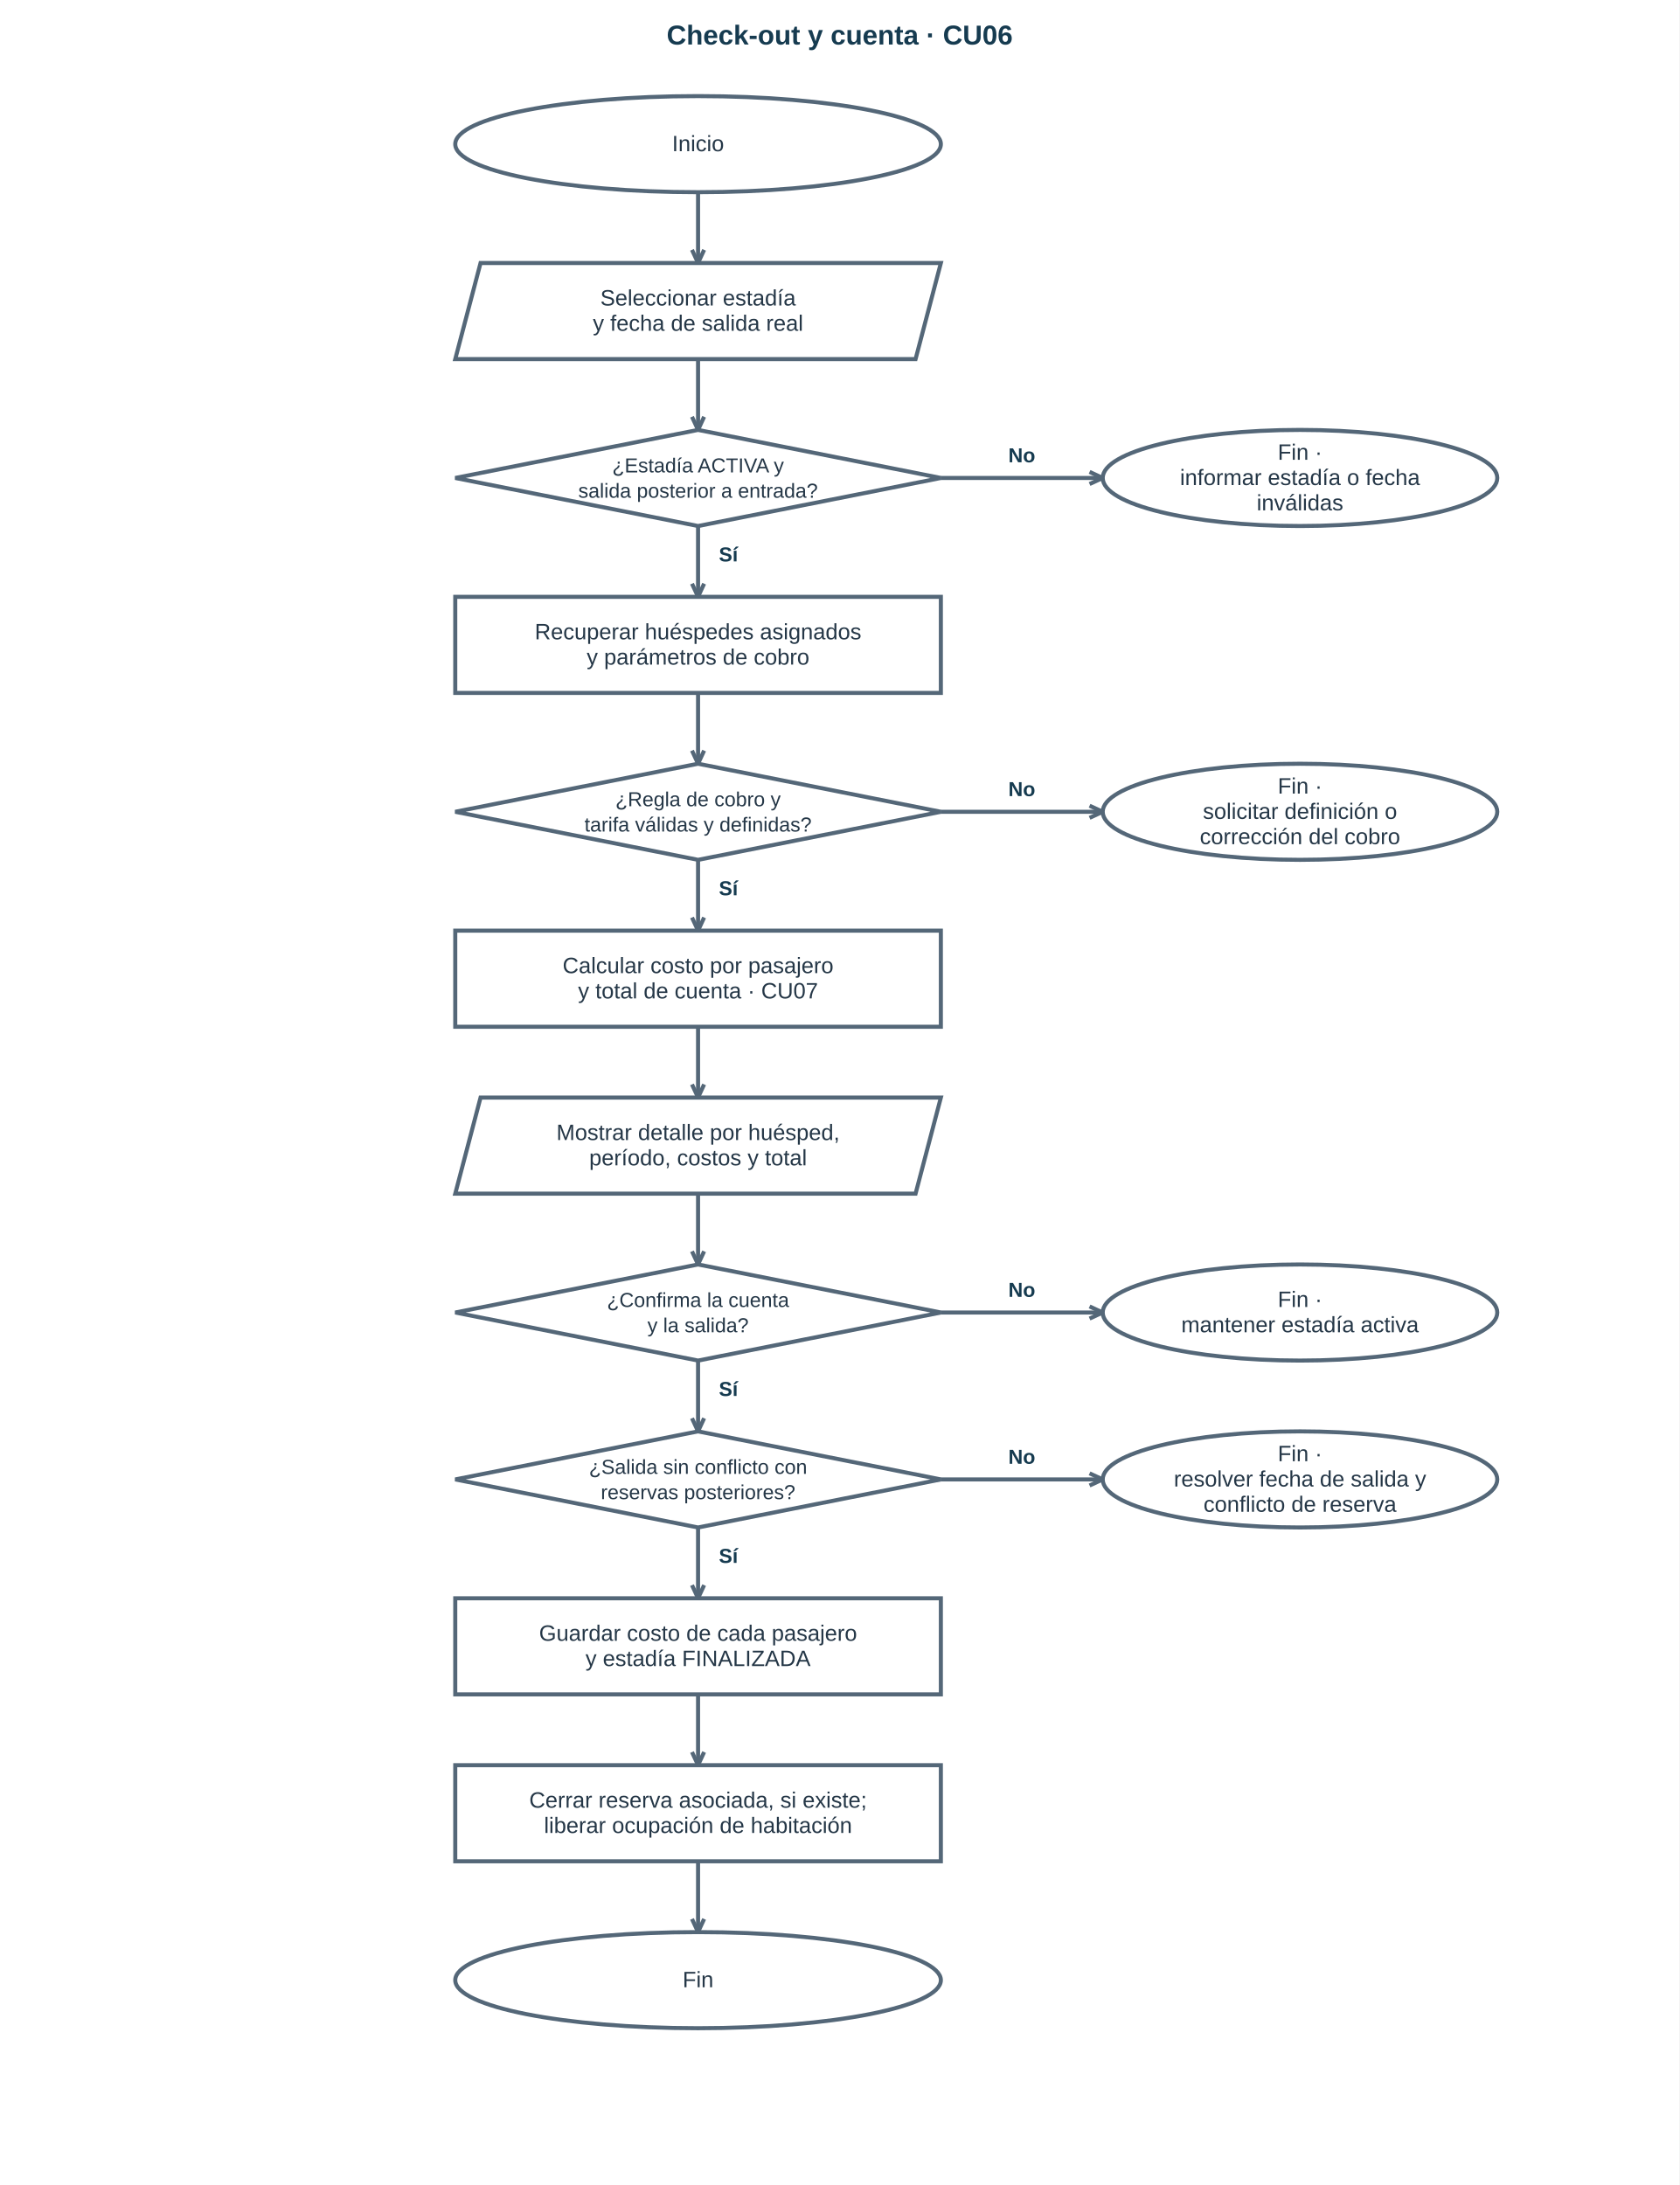
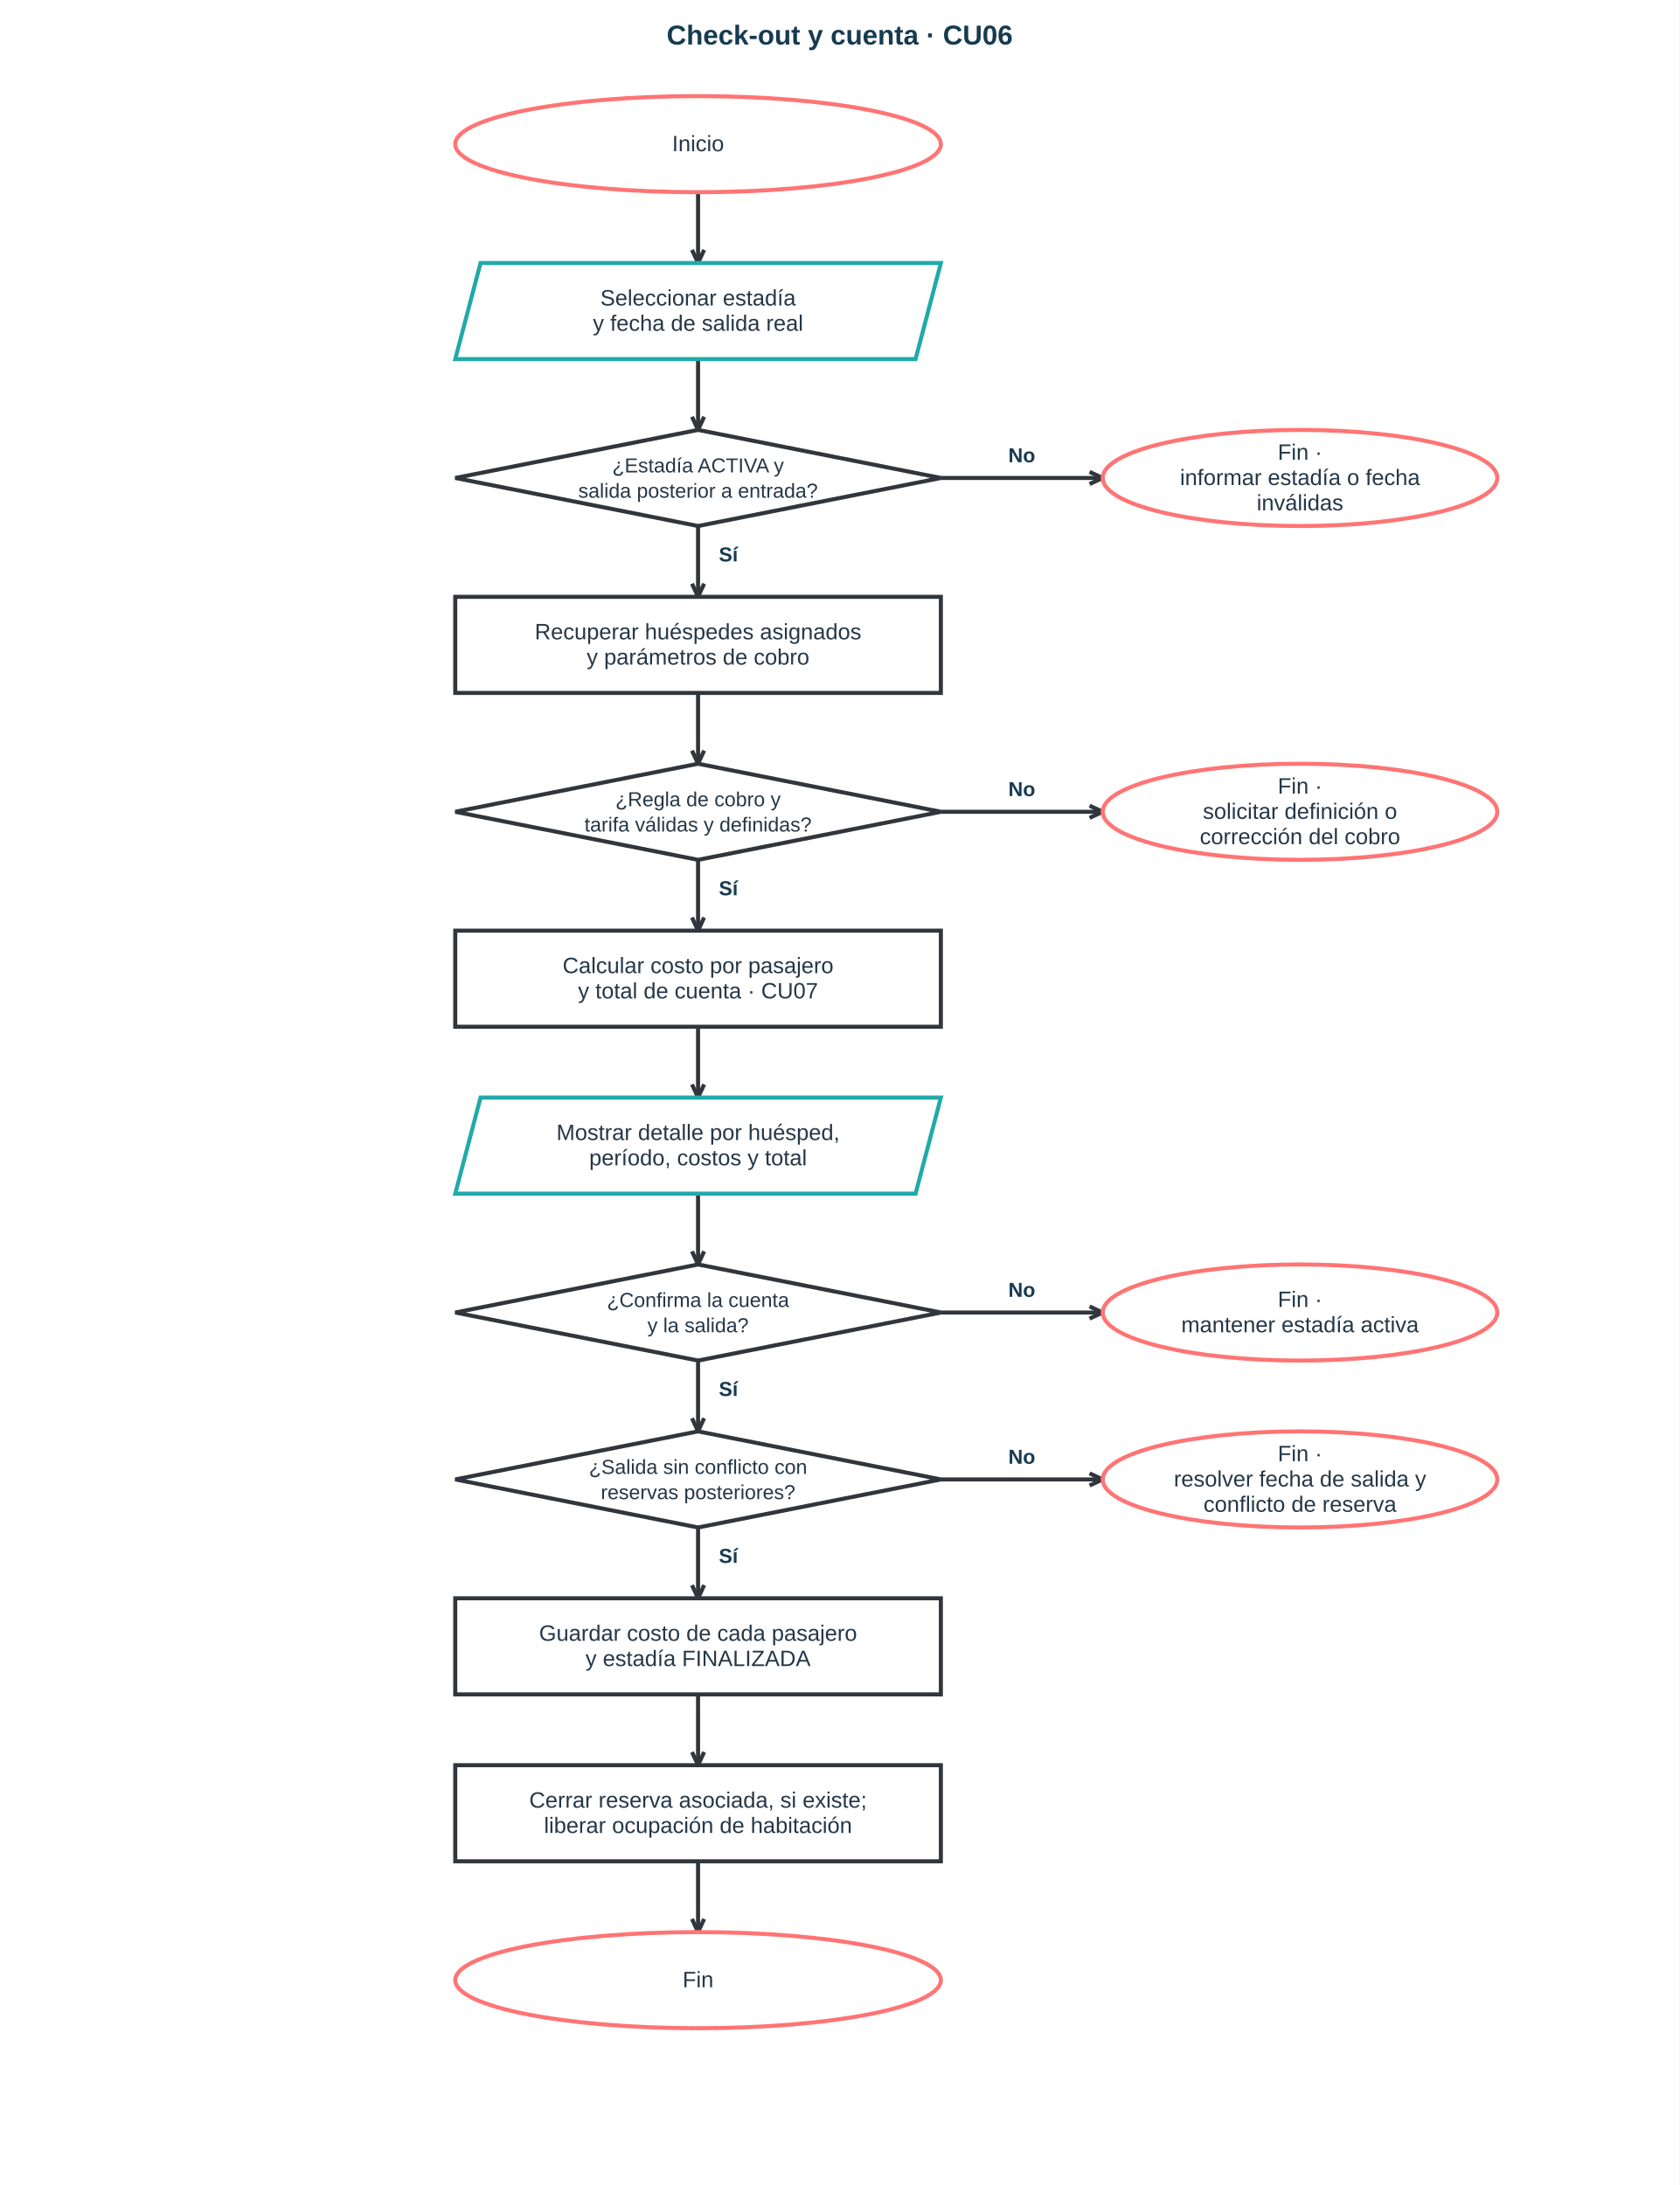
<svg xmlns="http://www.w3.org/2000/svg" width="1660" height="2160" viewBox="0 0 1660 2160">
  <rect width="100%" height="100%" fill="white" />
  <g font-family="Arial,sans-serif">
    <text x="830.0" y="44" font-size="27" text-anchor="middle" fill="#163b50" font-weight="bold">Check-out y cuenta · CU06</text>
-     <path d="M690.0,190 L690.0,260" fill="none" stroke="#546778" stroke-width="4" />
-     <path d="M684.0,247.0 L690.0,260 L696.0,247.0" fill="none" stroke="#546778" stroke-width="4" />
-     <path d="M690.0,355 L690.0,425" fill="none" stroke="#546778" stroke-width="4" />
-     <path d="M684.0,412.0 L690.0,425 L696.0,412.0" fill="none" stroke="#546778" stroke-width="4" />
-     <path d="M690.0,520 L690.0,590" fill="none" stroke="#546778" stroke-width="4" />
-     <path d="M684.0,577.0 L690.0,590 L696.0,577.0" fill="none" stroke="#546778" stroke-width="4" />
+     <path d="M690.0,190 L690.0,260" fill="none" stroke="#30363b" stroke-width="4" />
+     <path d="M684.0,247.0 L690.0,260 L696.0,247.0" fill="none" stroke="#30363b" stroke-width="4" />
+     <path d="M690.0,355 L690.0,425" fill="none" stroke="#30363b" stroke-width="4" />
+     <path d="M684.0,412.0 L690.0,425 L696.0,412.0" fill="none" stroke="#30363b" stroke-width="4" />
+     <path d="M690.0,520 L690.0,590" fill="none" stroke="#30363b" stroke-width="4" />
+     <path d="M684.0,577.0 L690.0,590 L696.0,577.0" fill="none" stroke="#30363b" stroke-width="4" />
    <rect x="696.0" y="532" width="48" height="34" rx="5" fill="#ffffff" stroke="none" />
    <text x="720" y="555" font-size="20" text-anchor="middle" fill="#163b50" font-weight="bold">Sí</text>
-     <path d="M690.0,685 L690.0,755" fill="none" stroke="#546778" stroke-width="4" />
-     <path d="M684.0,742.0 L690.0,755 L696.0,742.0" fill="none" stroke="#546778" stroke-width="4" />
-     <path d="M690.0,850 L690.0,920" fill="none" stroke="#546778" stroke-width="4" />
-     <path d="M684.0,907.0 L690.0,920 L696.0,907.0" fill="none" stroke="#546778" stroke-width="4" />
+     <path d="M690.0,685 L690.0,755" fill="none" stroke="#30363b" stroke-width="4" />
+     <path d="M684.0,742.0 L690.0,755 L696.0,742.0" fill="none" stroke="#30363b" stroke-width="4" />
+     <path d="M690.0,850 L690.0,920" fill="none" stroke="#30363b" stroke-width="4" />
+     <path d="M684.0,907.0 L690.0,920 L696.0,907.0" fill="none" stroke="#30363b" stroke-width="4" />
    <rect x="696.0" y="862" width="48" height="34" rx="5" fill="#ffffff" stroke="none" />
    <text x="720" y="885" font-size="20" text-anchor="middle" fill="#163b50" font-weight="bold">Sí</text>
-     <path d="M690.0,1015 L690.0,1085" fill="none" stroke="#546778" stroke-width="4" />
-     <path d="M684.0,1072.0 L690.0,1085 L696.0,1072.0" fill="none" stroke="#546778" stroke-width="4" />
-     <path d="M690.0,1180 L690.0,1250" fill="none" stroke="#546778" stroke-width="4" />
-     <path d="M684.0,1237.0 L690.0,1250 L696.0,1237.0" fill="none" stroke="#546778" stroke-width="4" />
-     <path d="M690.0,1345 L690.0,1415" fill="none" stroke="#546778" stroke-width="4" />
-     <path d="M684.0,1402.0 L690.0,1415 L696.0,1402.0" fill="none" stroke="#546778" stroke-width="4" />
+     <path d="M690.0,1015 L690.0,1085" fill="none" stroke="#30363b" stroke-width="4" />
+     <path d="M684.0,1072.0 L690.0,1085 L696.0,1072.0" fill="none" stroke="#30363b" stroke-width="4" />
+     <path d="M690.0,1180 L690.0,1250" fill="none" stroke="#30363b" stroke-width="4" />
+     <path d="M684.0,1237.0 L690.0,1250 L696.0,1237.0" fill="none" stroke="#30363b" stroke-width="4" />
+     <path d="M690.0,1345 L690.0,1415" fill="none" stroke="#30363b" stroke-width="4" />
+     <path d="M684.0,1402.0 L690.0,1415 L696.0,1402.0" fill="none" stroke="#30363b" stroke-width="4" />
    <rect x="696.0" y="1357" width="48" height="34" rx="5" fill="#ffffff" stroke="none" />
    <text x="720" y="1380" font-size="20" text-anchor="middle" fill="#163b50" font-weight="bold">Sí</text>
-     <path d="M690.0,1510 L690.0,1580" fill="none" stroke="#546778" stroke-width="4" />
-     <path d="M684.0,1567.0 L690.0,1580 L696.0,1567.0" fill="none" stroke="#546778" stroke-width="4" />
+     <path d="M690.0,1510 L690.0,1580" fill="none" stroke="#30363b" stroke-width="4" />
+     <path d="M684.0,1567.0 L690.0,1580 L696.0,1567.0" fill="none" stroke="#30363b" stroke-width="4" />
    <rect x="696.0" y="1522" width="48" height="34" rx="5" fill="#ffffff" stroke="none" />
    <text x="720" y="1545" font-size="20" text-anchor="middle" fill="#163b50" font-weight="bold">Sí</text>
-     <path d="M690.0,1675 L690.0,1745" fill="none" stroke="#546778" stroke-width="4" />
-     <path d="M684.0,1732.0 L690.0,1745 L696.0,1732.0" fill="none" stroke="#546778" stroke-width="4" />
-     <path d="M690.0,1840 L690.0,1910" fill="none" stroke="#546778" stroke-width="4" />
-     <path d="M684.0,1897.0 L690.0,1910 L696.0,1897.0" fill="none" stroke="#546778" stroke-width="4" />
-     <path d="M930,472.5 L1090,472.5" fill="none" stroke="#546778" stroke-width="4" />
-     <path d="M1077.0,478.5 L1090,472.5 L1077.0,466.5" fill="none" stroke="#546778" stroke-width="4" />
+     <path d="M690.0,1675 L690.0,1745" fill="none" stroke="#30363b" stroke-width="4" />
+     <path d="M684.0,1732.0 L690.0,1745 L696.0,1732.0" fill="none" stroke="#30363b" stroke-width="4" />
+     <path d="M690.0,1840 L690.0,1910" fill="none" stroke="#30363b" stroke-width="4" />
+     <path d="M684.0,1897.0 L690.0,1910 L696.0,1897.0" fill="none" stroke="#30363b" stroke-width="4" />
+     <path d="M930,472.5 L1090,472.5" fill="none" stroke="#30363b" stroke-width="4" />
+     <path d="M1077.0,478.5 L1090,472.5 L1077.0,466.5" fill="none" stroke="#30363b" stroke-width="4" />
    <rect x="986.0" y="434" width="48" height="34" rx="5" fill="#ffffff" stroke="none" />
    <text x="1010" y="457" font-size="20" text-anchor="middle" fill="#163b50" font-weight="bold">No</text>
-     <path d="M930,802.5 L1090,802.5" fill="none" stroke="#546778" stroke-width="4" />
-     <path d="M1077.0,808.5 L1090,802.5 L1077.0,796.5" fill="none" stroke="#546778" stroke-width="4" />
+     <path d="M930,802.5 L1090,802.5" fill="none" stroke="#30363b" stroke-width="4" />
+     <path d="M1077.0,808.5 L1090,802.5 L1077.0,796.5" fill="none" stroke="#30363b" stroke-width="4" />
    <rect x="986.0" y="764" width="48" height="34" rx="5" fill="#ffffff" stroke="none" />
    <text x="1010" y="787" font-size="20" text-anchor="middle" fill="#163b50" font-weight="bold">No</text>
-     <path d="M930,1297.5 L1090,1297.5" fill="none" stroke="#546778" stroke-width="4" />
-     <path d="M1077.0,1303.5 L1090,1297.5 L1077.0,1291.5" fill="none" stroke="#546778" stroke-width="4" />
+     <path d="M930,1297.5 L1090,1297.5" fill="none" stroke="#30363b" stroke-width="4" />
+     <path d="M1077.0,1303.5 L1090,1297.5 L1077.0,1291.5" fill="none" stroke="#30363b" stroke-width="4" />
    <rect x="986.0" y="1259" width="48" height="34" rx="5" fill="#ffffff" stroke="none" />
    <text x="1010" y="1282" font-size="20" text-anchor="middle" fill="#163b50" font-weight="bold">No</text>
-     <path d="M930,1462.5 L1090,1462.5" fill="none" stroke="#546778" stroke-width="4" />
-     <path d="M1077.0,1468.5 L1090,1462.5 L1077.0,1456.5" fill="none" stroke="#546778" stroke-width="4" />
+     <path d="M930,1462.5 L1090,1462.5" fill="none" stroke="#30363b" stroke-width="4" />
+     <path d="M1077.0,1468.5 L1090,1462.5 L1077.0,1456.5" fill="none" stroke="#30363b" stroke-width="4" />
    <rect x="986.0" y="1424" width="48" height="34" rx="5" fill="#ffffff" stroke="none" />
    <text x="1010" y="1447" font-size="20" text-anchor="middle" fill="#163b50" font-weight="bold">No</text>
-     <ellipse cx="690.0" cy="142.5" rx="240.0" ry="47.5" fill="#ffffff" stroke="#546778" stroke-width="4" />
+     <ellipse cx="690.0" cy="142.5" rx="240.0" ry="47.5" fill="#ffffff" stroke="#ff7474" stroke-width="4" />
    <text x="690.0" y="149.5" font-size="22" text-anchor="middle" fill="#253747" font-weight="normal">Inicio</text>
-     <path d="M475,260 L930,260 L905,355 L450,355 Z" fill="#ffffff" stroke="#546778" stroke-width="4" />
+     <path d="M475,260 L930,260 L905,355 L450,355 Z" fill="#ffffff" stroke="#20aaa9" stroke-width="4" />
    <text x="690.0" y="302.0" font-size="22" text-anchor="middle" fill="#253747" font-weight="normal">Seleccionar estadía</text>
    <text x="690.0" y="327.0" font-size="22" text-anchor="middle" fill="#253747" font-weight="normal">y fecha de salida real</text>
-     <path d="M690.0,425 L930,472.5 L690.0,520 L450,472.5 Z" fill="#ffffff" stroke="#546778" stroke-width="4" />
+     <path d="M690.0,425 L930,472.5 L690.0,520 L450,472.5 Z" fill="#ffffff" stroke="#30363b" stroke-width="4" />
    <text x="690.0" y="467.0" font-size="20" text-anchor="middle" fill="#253747" font-weight="normal">¿Estadía ACTIVA y</text>
    <text x="690.0" y="492.0" font-size="20" text-anchor="middle" fill="#253747" font-weight="normal">salida posterior a entrada?</text>
-     <path d="M450,590 L930,590 L930,685 L450,685 Z" fill="#ffffff" stroke="#546778" stroke-width="4" />
+     <path d="M450,590 L930,590 L930,685 L450,685 Z" fill="#ffffff" stroke="#30363b" stroke-width="4" />
    <text x="690.0" y="632.0" font-size="22" text-anchor="middle" fill="#253747" font-weight="normal">Recuperar huéspedes asignados</text>
    <text x="690.0" y="657.0" font-size="22" text-anchor="middle" fill="#253747" font-weight="normal">y parámetros de cobro</text>
-     <path d="M690.0,755 L930,802.5 L690.0,850 L450,802.5 Z" fill="#ffffff" stroke="#546778" stroke-width="4" />
+     <path d="M690.0,755 L930,802.5 L690.0,850 L450,802.5 Z" fill="#ffffff" stroke="#30363b" stroke-width="4" />
    <text x="690.0" y="797.0" font-size="20" text-anchor="middle" fill="#253747" font-weight="normal">¿Regla de cobro y</text>
    <text x="690.0" y="822.0" font-size="20" text-anchor="middle" fill="#253747" font-weight="normal">tarifa válidas y definidas?</text>
-     <path d="M450,920 L930,920 L930,1015 L450,1015 Z" fill="#ffffff" stroke="#546778" stroke-width="4" />
+     <path d="M450,920 L930,920 L930,1015 L450,1015 Z" fill="#ffffff" stroke="#30363b" stroke-width="4" />
    <text x="690.0" y="962.0" font-size="22" text-anchor="middle" fill="#253747" font-weight="normal">Calcular costo por pasajero</text>
    <text x="690.0" y="987.0" font-size="22" text-anchor="middle" fill="#253747" font-weight="normal">y total de cuenta · CU07</text>
-     <path d="M475,1085 L930,1085 L905,1180 L450,1180 Z" fill="#ffffff" stroke="#546778" stroke-width="4" />
+     <path d="M475,1085 L930,1085 L905,1180 L450,1180 Z" fill="#ffffff" stroke="#20aaa9" stroke-width="4" />
    <text x="690.0" y="1127.0" font-size="22" text-anchor="middle" fill="#253747" font-weight="normal">Mostrar detalle por huésped,</text>
    <text x="690.0" y="1152.0" font-size="22" text-anchor="middle" fill="#253747" font-weight="normal">período, costos y total</text>
-     <path d="M690.0,1250 L930,1297.5 L690.0,1345 L450,1297.5 Z" fill="#ffffff" stroke="#546778" stroke-width="4" />
+     <path d="M690.0,1250 L930,1297.5 L690.0,1345 L450,1297.5 Z" fill="#ffffff" stroke="#30363b" stroke-width="4" />
    <text x="690.0" y="1292.0" font-size="20" text-anchor="middle" fill="#253747" font-weight="normal">¿Confirma la cuenta</text>
    <text x="690.0" y="1317.0" font-size="20" text-anchor="middle" fill="#253747" font-weight="normal">y la salida?</text>
-     <path d="M690.0,1415 L930,1462.5 L690.0,1510 L450,1462.5 Z" fill="#ffffff" stroke="#546778" stroke-width="4" />
+     <path d="M690.0,1415 L930,1462.5 L690.0,1510 L450,1462.5 Z" fill="#ffffff" stroke="#30363b" stroke-width="4" />
    <text x="690.0" y="1457.0" font-size="20" text-anchor="middle" fill="#253747" font-weight="normal">¿Salida sin conflicto con</text>
    <text x="690.0" y="1482.0" font-size="20" text-anchor="middle" fill="#253747" font-weight="normal">reservas posteriores?</text>
-     <path d="M450,1580 L930,1580 L930,1675 L450,1675 Z" fill="#ffffff" stroke="#546778" stroke-width="4" />
+     <path d="M450,1580 L930,1580 L930,1675 L450,1675 Z" fill="#ffffff" stroke="#30363b" stroke-width="4" />
    <text x="690.0" y="1622.0" font-size="22" text-anchor="middle" fill="#253747" font-weight="normal">Guardar costo de cada pasajero</text>
    <text x="690.0" y="1647.0" font-size="22" text-anchor="middle" fill="#253747" font-weight="normal">y estadía FINALIZADA</text>
-     <path d="M450,1745 L930,1745 L930,1840 L450,1840 Z" fill="#ffffff" stroke="#546778" stroke-width="4" />
+     <path d="M450,1745 L930,1745 L930,1840 L450,1840 Z" fill="#ffffff" stroke="#30363b" stroke-width="4" />
    <text x="690.0" y="1787.0" font-size="22" text-anchor="middle" fill="#253747" font-weight="normal">Cerrar reserva asociada, si existe;</text>
    <text x="690.0" y="1812.0" font-size="22" text-anchor="middle" fill="#253747" font-weight="normal">liberar ocupación de habitación</text>
-     <ellipse cx="690.0" cy="1957.5" rx="240.0" ry="47.5" fill="#ffffff" stroke="#546778" stroke-width="4" />
+     <ellipse cx="690.0" cy="1957.5" rx="240.0" ry="47.5" fill="#ffffff" stroke="#ff7474" stroke-width="4" />
    <text x="690.0" y="1964.5" font-size="22" text-anchor="middle" fill="#253747" font-weight="normal">Fin</text>
-     <ellipse cx="1285.0" cy="472.5" rx="195.0" ry="47.5" fill="#ffffff" stroke="#546778" stroke-width="4" />
+     <ellipse cx="1285.0" cy="472.5" rx="195.0" ry="47.5" fill="#ffffff" stroke="#ff7474" stroke-width="4" />
    <text x="1285.0" y="454.5" font-size="22" text-anchor="middle" fill="#253747" font-weight="normal">Fin ·</text>
    <text x="1285.0" y="479.5" font-size="22" text-anchor="middle" fill="#253747" font-weight="normal">informar estadía o fecha</text>
    <text x="1285.0" y="504.5" font-size="22" text-anchor="middle" fill="#253747" font-weight="normal">inválidas</text>
-     <ellipse cx="1285.0" cy="802.5" rx="195.0" ry="47.5" fill="#ffffff" stroke="#546778" stroke-width="4" />
+     <ellipse cx="1285.0" cy="802.5" rx="195.0" ry="47.5" fill="#ffffff" stroke="#ff7474" stroke-width="4" />
    <text x="1285.0" y="784.5" font-size="22" text-anchor="middle" fill="#253747" font-weight="normal">Fin ·</text>
    <text x="1285.0" y="809.5" font-size="22" text-anchor="middle" fill="#253747" font-weight="normal">solicitar definición o</text>
    <text x="1285.0" y="834.5" font-size="22" text-anchor="middle" fill="#253747" font-weight="normal">corrección del cobro</text>
-     <ellipse cx="1285.0" cy="1297.5" rx="195.0" ry="47.5" fill="#ffffff" stroke="#546778" stroke-width="4" />
+     <ellipse cx="1285.0" cy="1297.5" rx="195.0" ry="47.5" fill="#ffffff" stroke="#ff7474" stroke-width="4" />
    <text x="1285.0" y="1292.0" font-size="22" text-anchor="middle" fill="#253747" font-weight="normal">Fin ·</text>
    <text x="1285.0" y="1317.0" font-size="22" text-anchor="middle" fill="#253747" font-weight="normal">mantener estadía activa</text>
-     <ellipse cx="1285.0" cy="1462.5" rx="195.0" ry="47.5" fill="#ffffff" stroke="#546778" stroke-width="4" />
+     <ellipse cx="1285.0" cy="1462.5" rx="195.0" ry="47.5" fill="#ffffff" stroke="#ff7474" stroke-width="4" />
    <text x="1285.0" y="1444.5" font-size="22" text-anchor="middle" fill="#253747" font-weight="normal">Fin ·</text>
    <text x="1285.0" y="1469.5" font-size="22" text-anchor="middle" fill="#253747" font-weight="normal">resolver fecha de salida y</text>
    <text x="1285.0" y="1494.5" font-size="22" text-anchor="middle" fill="#253747" font-weight="normal">conflicto de reserva</text>
  </g>
</svg>
